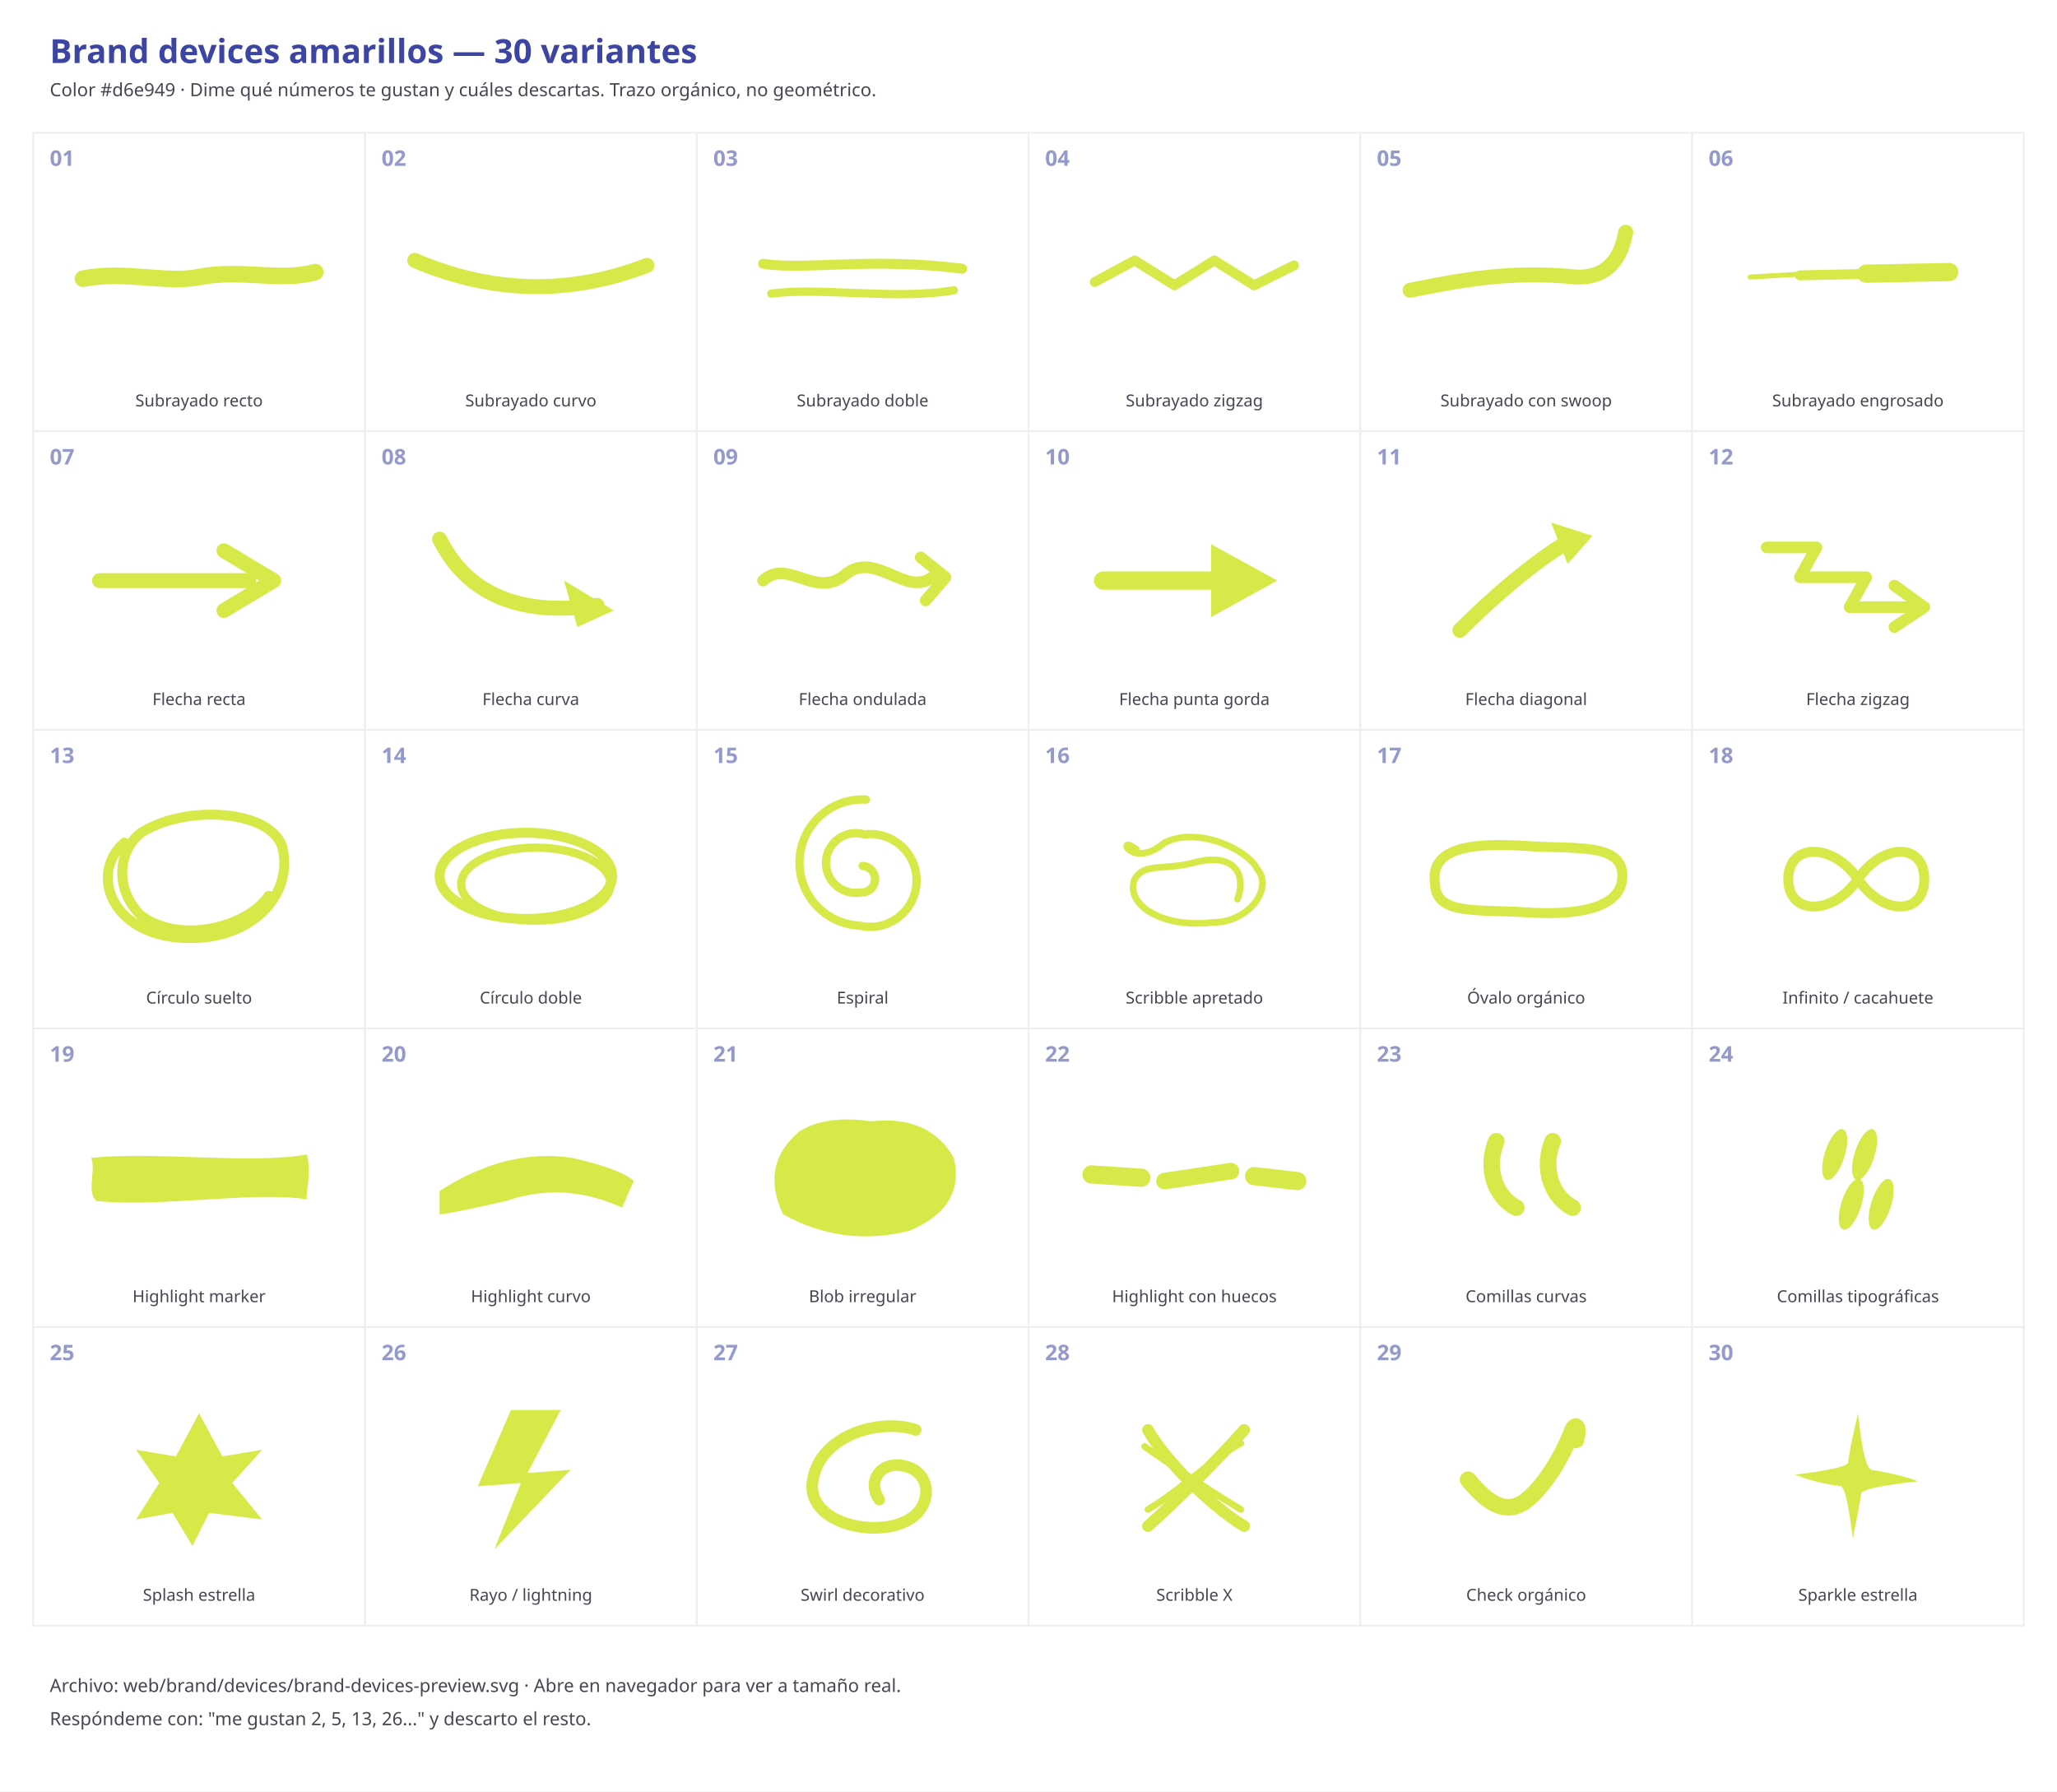
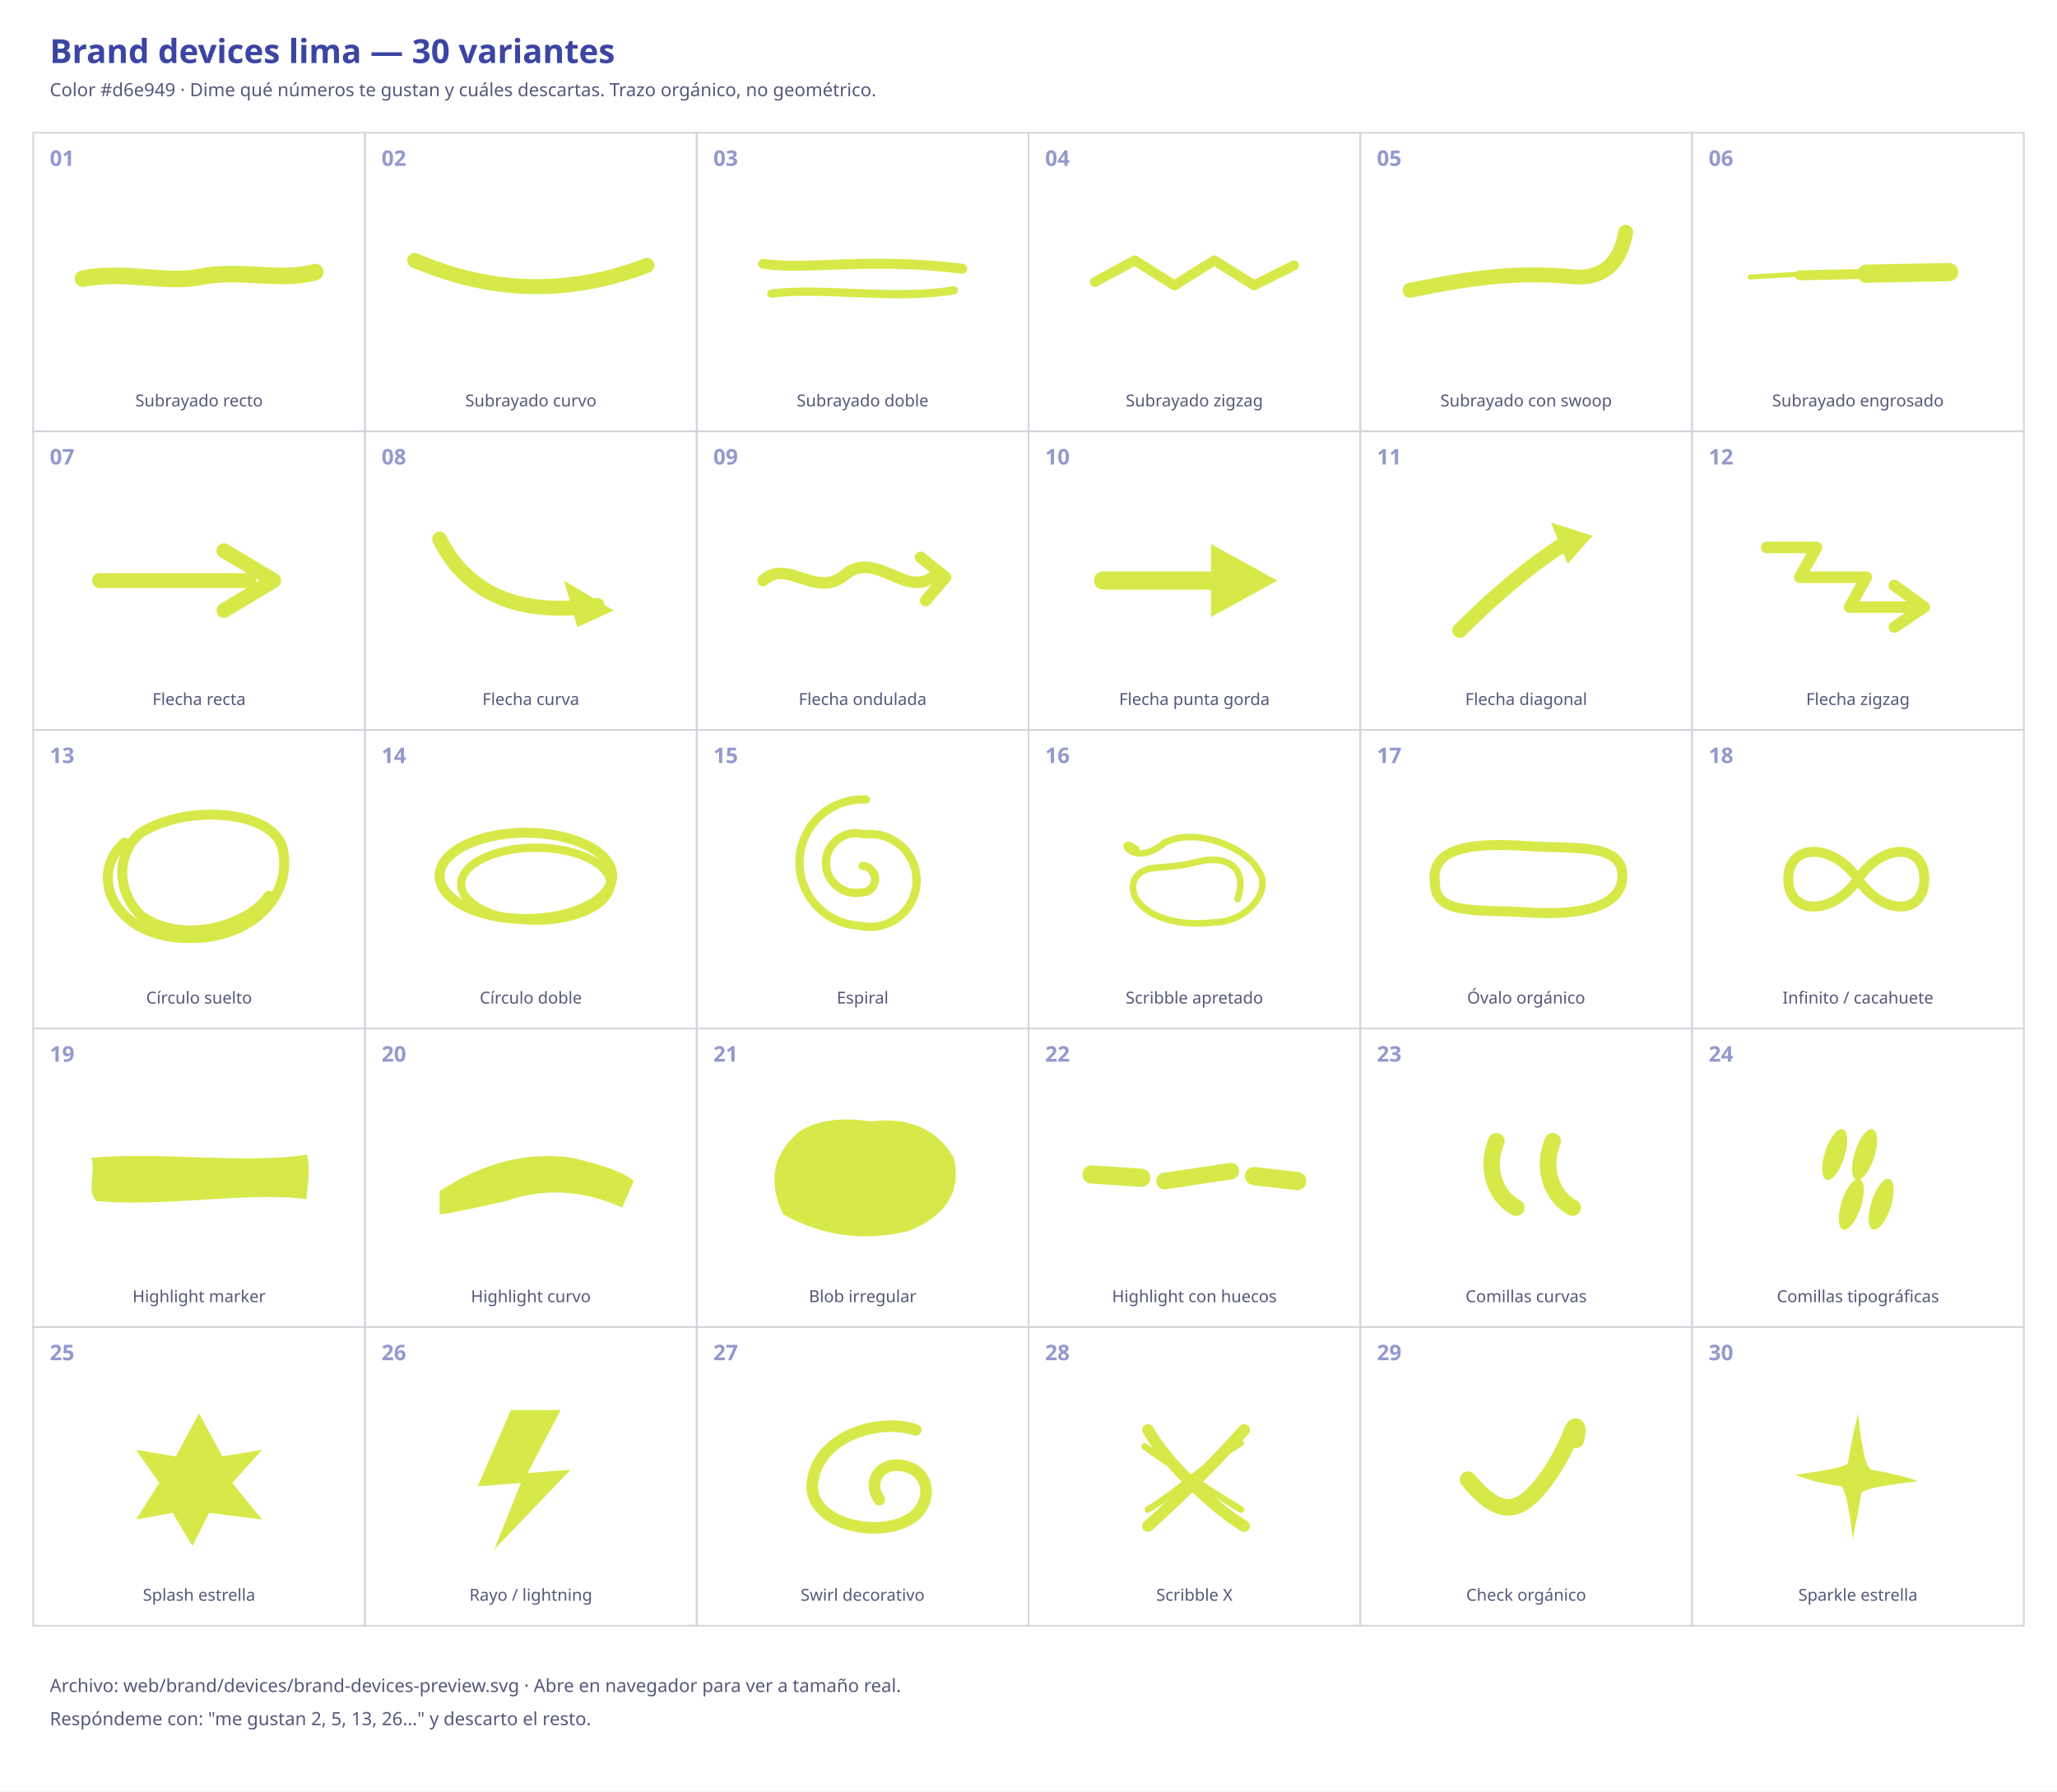
<svg xmlns="http://www.w3.org/2000/svg" viewBox="0 0 1240 1080" font-family="Poppins, sans-serif">
  <style>
    .num   { font-size: 13px; font-weight: 800; fill: #3c45a3; opacity: 0.55; }
-     .label { font-size: 10px; font-weight: 500; fill: #474551; text-anchor: middle; }
+     .label { font-size: 10px; font-weight: 500; fill: #55577a; text-anchor: middle; }
    .title { font-size: 20px; font-weight: 800; fill: #3c45a3; }
-     .sub   { font-size: 11px; font-weight: 500; fill: #474551; }
-     .cell  { fill: none; stroke: #eeeeee; stroke-width: 1; }
+     .sub   { font-size: 11px; font-weight: 500; fill: #55577a; }
+     .cell  { fill: none; stroke: #d6d3dc; stroke-width: 1; }
    .stk   { fill: none; stroke: #d6e949; stroke-linecap: round; stroke-linejoin: round; }
    .fil   { fill: #d6e949; stroke: none; }
  </style>
  <rect width="1240" height="1080" fill="#ffffff" />
-   <text class="title" x="30" y="38">Brand devices amarillos — 30 variantes</text>
+   <text class="title" x="30" y="38">Brand devices lima — 30 variantes</text>
  <text class="sub" x="30" y="58">Color #d6e949 · Dime qué números te gustan y cuáles descartas. Trazo orgánico, no geométrico.</text>
  <rect class="cell" x="20" y="80" width="200" height="180" />
  <text class="num" x="30" y="100">01</text>
  <g transform="translate(120,165)">
    <path class="stk" d="M-70,3 C-45,-2 -20,6 0,2 C25,-3 50,5 70,-1" stroke-width="10" />
  </g>
  <text class="label" x="120" y="245">Subrayado recto</text>
  <rect class="cell" x="220" y="80" width="200" height="180" />
  <text class="num" x="230" y="100">02</text>
  <g transform="translate(320,165)">
    <path class="stk" d="M-70,-8 Q0,22 70,-5" stroke-width="9" />
  </g>
  <text class="label" x="320" y="245">Subrayado curvo</text>
  <rect class="cell" x="420" y="80" width="200" height="180" />
  <text class="num" x="430" y="100">03</text>
  <g transform="translate(520,165)">
    <path class="stk" d="M-60,-6 C-35,-2 5,-10 60,-3" stroke-width="6" />
    <path class="stk" d="M-55,12 C-25,8 20,16 55,10" stroke-width="5" />
  </g>
  <text class="label" x="520" y="245">Subrayado doble</text>
  <rect class="cell" x="620" y="80" width="200" height="180" />
  <text class="num" x="630" y="100">04</text>
  <g transform="translate(720,165)">
    <path class="stk" d="M-60,5 L-36,-8 L-12,7 L12,-8 L36,7 L60,-5" stroke-width="6" />
  </g>
  <text class="label" x="720" y="245">Subrayado zigzag</text>
  <rect class="cell" x="820" y="80" width="200" height="180" />
  <text class="num" x="830" y="100">05</text>
  <g transform="translate(920,165)">
    <path class="stk" d="M-70,10 C-40,4 -10,-2 30,2 Q55,3 60,-25" stroke-width="9" />
  </g>
  <text class="label" x="920" y="245">Subrayado con swoop</text>
  <rect class="cell" x="1020" y="80" width="200" height="180" />
  <text class="num" x="1030" y="100">06</text>
  <g transform="translate(1120,165)">
    <path class="stk" d="M-65,2 L-30,0" stroke-width="3" />
    <path class="stk" d="M-35,1 L10,0" stroke-width="6" />
    <path class="stk" d="M5,0 L55,-1" stroke-width="11" />
  </g>
  <text class="label" x="1120" y="245">Subrayado engrosado</text>
  <rect class="cell" x="20" y="260" width="200" height="180" />
  <text class="num" x="30" y="280">07</text>
  <g transform="translate(120,350)">
    <path class="stk" d="M-60,0 L30,0" stroke-width="9" />
    <path class="stk" d="M15,-18 L45,0 L15,18" stroke-width="9" />
  </g>
  <text class="label" x="120" y="425">Flecha recta</text>
  <rect class="cell" x="220" y="260" width="200" height="180" />
  <text class="num" x="230" y="280">08</text>
  <g transform="translate(320,350)">
    <path class="stk" d="M-55,-25 Q-30,25 40,15" stroke-width="9" />
    <polygon class="fil" points="20,0 50,18 28,28" />
  </g>
  <text class="label" x="320" y="425">Flecha curva</text>
  <rect class="cell" x="420" y="260" width="200" height="180" />
  <text class="num" x="430" y="280">09</text>
  <g transform="translate(520,350)">
    <path class="stk" d="M-60,0 C-45,-14 -28,12 -10,-4 C8,-18 26,10 42,-2" stroke-width="7" />
    <path class="stk" d="M35,-14 L50,-2 L38,12" stroke-width="7" />
  </g>
  <text class="label" x="520" y="425">Flecha ondulada</text>
  <rect class="cell" x="620" y="260" width="200" height="180" />
  <text class="num" x="630" y="280">10</text>
  <g transform="translate(720,350)">
    <path class="stk" d="M-55,0 L15,0" stroke-width="11" />
    <polygon class="fil" points="10,-22 50,0 10,22" />
  </g>
  <text class="label" x="720" y="425">Flecha punta gorda</text>
  <rect class="cell" x="820" y="260" width="200" height="180" />
  <text class="num" x="830" y="280">11</text>
  <g transform="translate(920,350)">
    <path class="stk" d="M-40,30 C-15,5 10,-15 28,-25" stroke-width="9" />
    <polygon class="fil" points="15,-35 40,-27 25,-10" />
  </g>
  <text class="label" x="920" y="425">Flecha diagonal</text>
  <rect class="cell" x="1020" y="260" width="200" height="180" />
  <text class="num" x="1030" y="280">12</text>
  <g transform="translate(1120,350)">
    <path class="stk" d="M-55,-20 L-25,-20 L-35,-2 L5,-2 L-5,16 L30,16" stroke-width="7" />
    <path class="stk" d="M22,3 L40,16 L22,28" stroke-width="7" />
  </g>
  <text class="label" x="1120" y="425">Flecha zigzag</text>
  <rect class="cell" x="20" y="440" width="200" height="180" />
  <text class="num" x="30" y="460">13</text>
  <g transform="translate(120,530)">
    <path class="stk" d="M-45,-22 C-65,-5 -55,30 -15,35 C30,40 58,10 50,-20 C42,-42 -8,-45 -35,-28 C-48,-18 -52,5 -35,22 C-10,40 30,28 42,10" stroke-width="6" />
  </g>
  <text class="label" x="120" y="605">Círculo suelto</text>
  <rect class="cell" x="220" y="440" width="200" height="180" />
  <text class="num" x="230" y="460">14</text>
  <g transform="translate(320,530)">
    <ellipse class="stk" cx="-3" cy="-2" rx="52" ry="26" stroke-width="6" />
    <ellipse class="stk" cx="3" cy="3" rx="45" ry="22" stroke-width="5" />
  </g>
  <text class="label" x="320" y="605">Círculo doble</text>
  <rect class="cell" x="420" y="440" width="200" height="180" />
  <text class="num" x="430" y="460">15</text>
  <g transform="translate(520,530)">
    <path class="stk" d="M0,0 m0,-8 a8,8 0 1,1 -1,16 a18,18 0 1,1 2,-35 a28,28 0 1,1 -3,55 a38,38 0 1,1 4,-76" stroke-width="5" />
  </g>
  <text class="label" x="520" y="605">Espiral</text>
  <rect class="cell" x="620" y="440" width="200" height="180" />
  <text class="num" x="630" y="460">16</text>
  <g transform="translate(720,530)">
    <path class="stk" d="M-35,-18 C-48,-28 -38,-5 -18,-22 C2,-32 32,-18 38,-6 C48,6 32,26 12,26 C-20,30 -42,15 -36,0 C-30,-10 -20,-5 0,-10 C22,-16 32,-5 26,12" stroke-width="4" />
  </g>
  <text class="label" x="720" y="605">Scribble apretado</text>
  <rect class="cell" x="820" y="440" width="200" height="180" />
  <text class="num" x="830" y="460">17</text>
  <g transform="translate(920,530)">
    <path class="stk" d="M-55,2 C-58,-20 -30,-22 0,-20 C30,-18 58,-22 58,-2 C58,18 30,22 0,20 C-30,18 -55,22 -55,2 Z" stroke-width="6" />
  </g>
  <text class="label" x="920" y="605">Óvalo orgánico</text>
  <rect class="cell" x="1020" y="440" width="200" height="180" />
  <text class="num" x="1030" y="460">18</text>
  <g transform="translate(1120,530)">
    <path class="stk" d="M-42,0 C-42,-22 -15,-22 0,0 C15,22 40,22 40,0 C40,-22 15,-22 0,0 C-15,22 -42,22 -42,0 Z" stroke-width="6" />
  </g>
  <text class="label" x="1120" y="605">Infinito / cacahuete</text>
  <rect class="cell" x="20" y="620" width="200" height="180" />
  <text class="num" x="30" y="640">19</text>
  <g transform="translate(120,710)">
    <path class="fil" d="M-65,-12 C-25,-16 30,-8 65,-14 C68,-2 64,10 65,13 C32,8 -22,18 -62,14 C-68,8 -62,-4 -65,-12 Z" />
  </g>
  <text class="label" x="120" y="785">Highlight marker</text>
  <rect class="cell" x="220" y="620" width="200" height="180" />
  <text class="num" x="230" y="640">20</text>
  <g transform="translate(320,710)">
    <path class="fil" d="M-55,8 Q-15,-18 25,-12 Q55,-5 62,2 L55,18 Q20,2 -15,14 Q-50,22 -55,22 Z" />
  </g>
  <text class="label" x="320" y="785">Highlight curvo</text>
  <rect class="cell" x="420" y="620" width="200" height="180" />
  <text class="num" x="430" y="640">21</text>
  <g transform="translate(520,710)">
    <path class="fil" d="M-38,-28 Q-62,-8 -48,22 Q-12,42 28,32 Q62,18 55,-12 Q40,-38 5,-34 Q-22,-38 -38,-28 Z" />
  </g>
  <text class="label" x="520" y="785">Blob irregular</text>
  <rect class="cell" x="620" y="620" width="200" height="180" />
  <text class="num" x="630" y="640">22</text>
  <g transform="translate(720,710)">
    <path class="stk" d="M-62,-2 L-32,0" stroke-width="11" />
    <path class="stk" d="M-18,2 L22,-4" stroke-width="10" />
    <path class="stk" d="M36,-1 L62,2" stroke-width="11" />
  </g>
  <text class="label" x="720" y="785">Highlight con huecos</text>
  <rect class="cell" x="820" y="620" width="200" height="180" />
  <text class="num" x="830" y="640">23</text>
  <g transform="translate(920,710)">
    <path class="stk" d="M-18,-22 C-25,-5 -18,12 -6,18" stroke-width="10" />
    <path class="stk" d="M16,-22 C9,-5 16,12 28,18" stroke-width="10" />
  </g>
  <text class="label" x="920" y="785">Comillas curvas</text>
  <rect class="cell" x="1020" y="620" width="200" height="180" />
  <text class="num" x="1030" y="640">24</text>
  <g transform="translate(1120,710)">
    <ellipse class="fil" cx="-14" cy="-14" rx="6" ry="16" transform="rotate(18 -14 -14)" />
    <ellipse class="fil" cx="4" cy="-14" rx="6" ry="16" transform="rotate(18 4 -14)" />
    <ellipse class="fil" cx="-4" cy="16" rx="6" ry="16" transform="rotate(18 -4 16)" />
    <ellipse class="fil" cx="14" cy="16" rx="6" ry="16" transform="rotate(18 14 16)" />
  </g>
  <text class="label" x="1120" y="785">Comillas tipográficas</text>
  <rect class="cell" x="20" y="800" width="200" height="180" />
  <text class="num" x="30" y="820">25</text>
  <g transform="translate(120,890)">
    <path class="fil" d="M0,-38 L14,-12 L38,-16 L20,4 L38,26 L6,22 L-4,42 L-16,22 L-38,26 L-24,4 L-38,-16 L-14,-12 Z" />
  </g>
  <text class="label" x="120" y="965">Splash estrella</text>
  <rect class="cell" x="220" y="800" width="200" height="180" />
  <text class="num" x="230" y="820">26</text>
  <g transform="translate(320,890)">
    <path class="fil" d="M-12,-40 L-32,6 L-6,4 L-22,44 L24,-4 L-2,-2 L18,-40 Z" />
  </g>
  <text class="label" x="320" y="965">Rayo / lightning</text>
  <rect class="cell" x="420" y="800" width="200" height="180" />
  <text class="num" x="430" y="820">27</text>
  <g transform="translate(520,890)">
    <path class="stk" d="M32,-28 C12,-35 -25,-26 -30,2 C-35,28 8,38 28,26 C42,18 42,-2 26,-6 C12,-10 2,2 10,14" stroke-width="7" />
  </g>
  <text class="label" x="520" y="965">Swirl decorativo</text>
  <rect class="cell" x="620" y="800" width="200" height="180" />
  <text class="num" x="630" y="820">28</text>
  <g transform="translate(720,890)">
    <path class="stk" d="M-28,-28 C-18,-10 10,18 30,30" stroke-width="7" />
    <path class="stk" d="M-30,-18 C-12,-5 18,14 28,20" stroke-width="4" />
    <path class="stk" d="M-28,30 C-10,14 14,-10 30,-28" stroke-width="7" />
    <path class="stk" d="M-28,20 C-8,8 10,-10 28,-20" stroke-width="4" />
  </g>
  <text class="label" x="720" y="965">Scribble X</text>
  <rect class="cell" x="820" y="800" width="200" height="180" />
  <text class="num" x="830" y="820">29</text>
  <g transform="translate(920,890)">
    <path class="stk" d="M-35,2 C-22,18 -12,22 -2,16 C10,8 22,-12 28,-28 C30,-32 32,-30 30,-22" stroke-width="10" />
  </g>
  <text class="label" x="920" y="965">Check orgánico</text>
  <rect class="cell" x="1020" y="800" width="200" height="180" />
  <text class="num" x="1030" y="820">30</text>
  <g transform="translate(1120,890)">
    <path class="fil" d="M0,-38 C3,-12 5,-6 8,-4 C20,-2 32,1 36,3 C10,6 4,8 2,10 C0,24 -2,30 -3,38 C-6,14 -8,8 -10,6 C-24,4 -30,2 -38,-1 C-14,-4 -8,-6 -6,-8 C-4,-22 -2,-28 0,-38 Z" />
  </g>
  <text class="label" x="1120" y="965">Sparkle estrella</text>
  <text class="sub" x="30" y="1020">Archivo: web/brand/devices/brand-devices-preview.svg · Abre en navegador para ver a tamaño real.</text>
  <text class="sub" x="30" y="1040">Respóndeme con: "me gustan 2, 5, 13, 26..." y descarto el resto.</text>
</svg>
